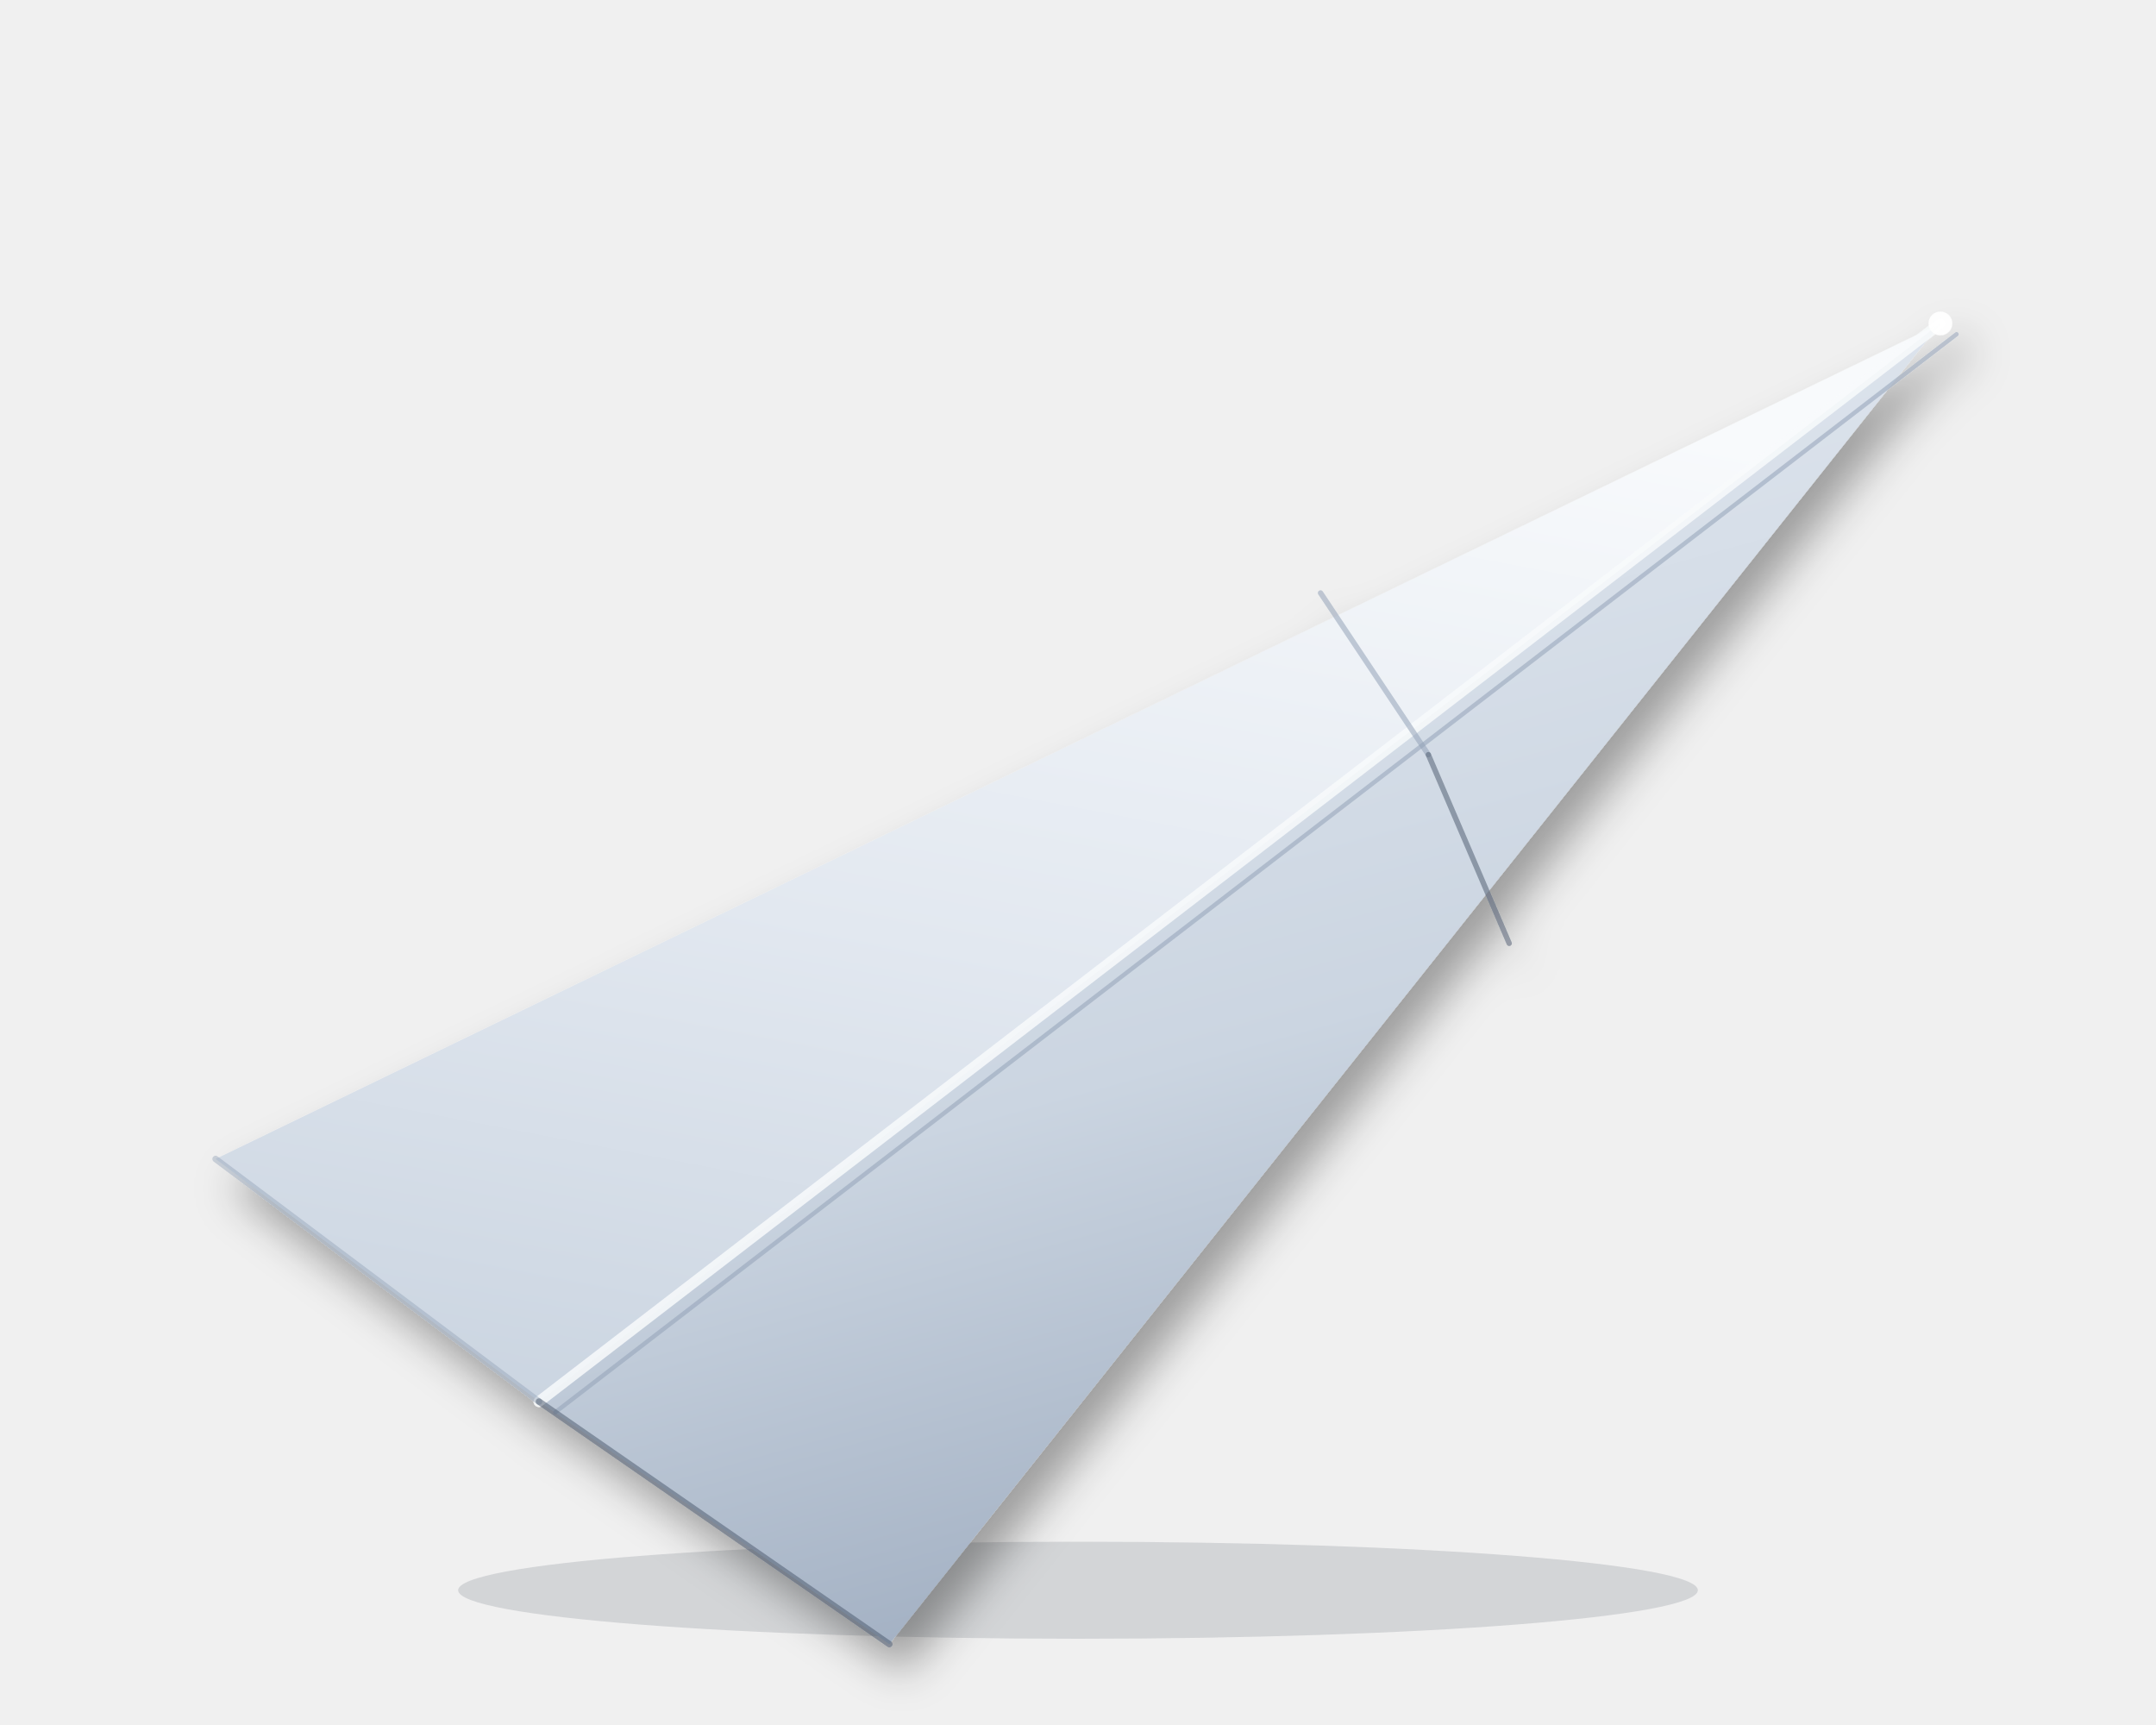
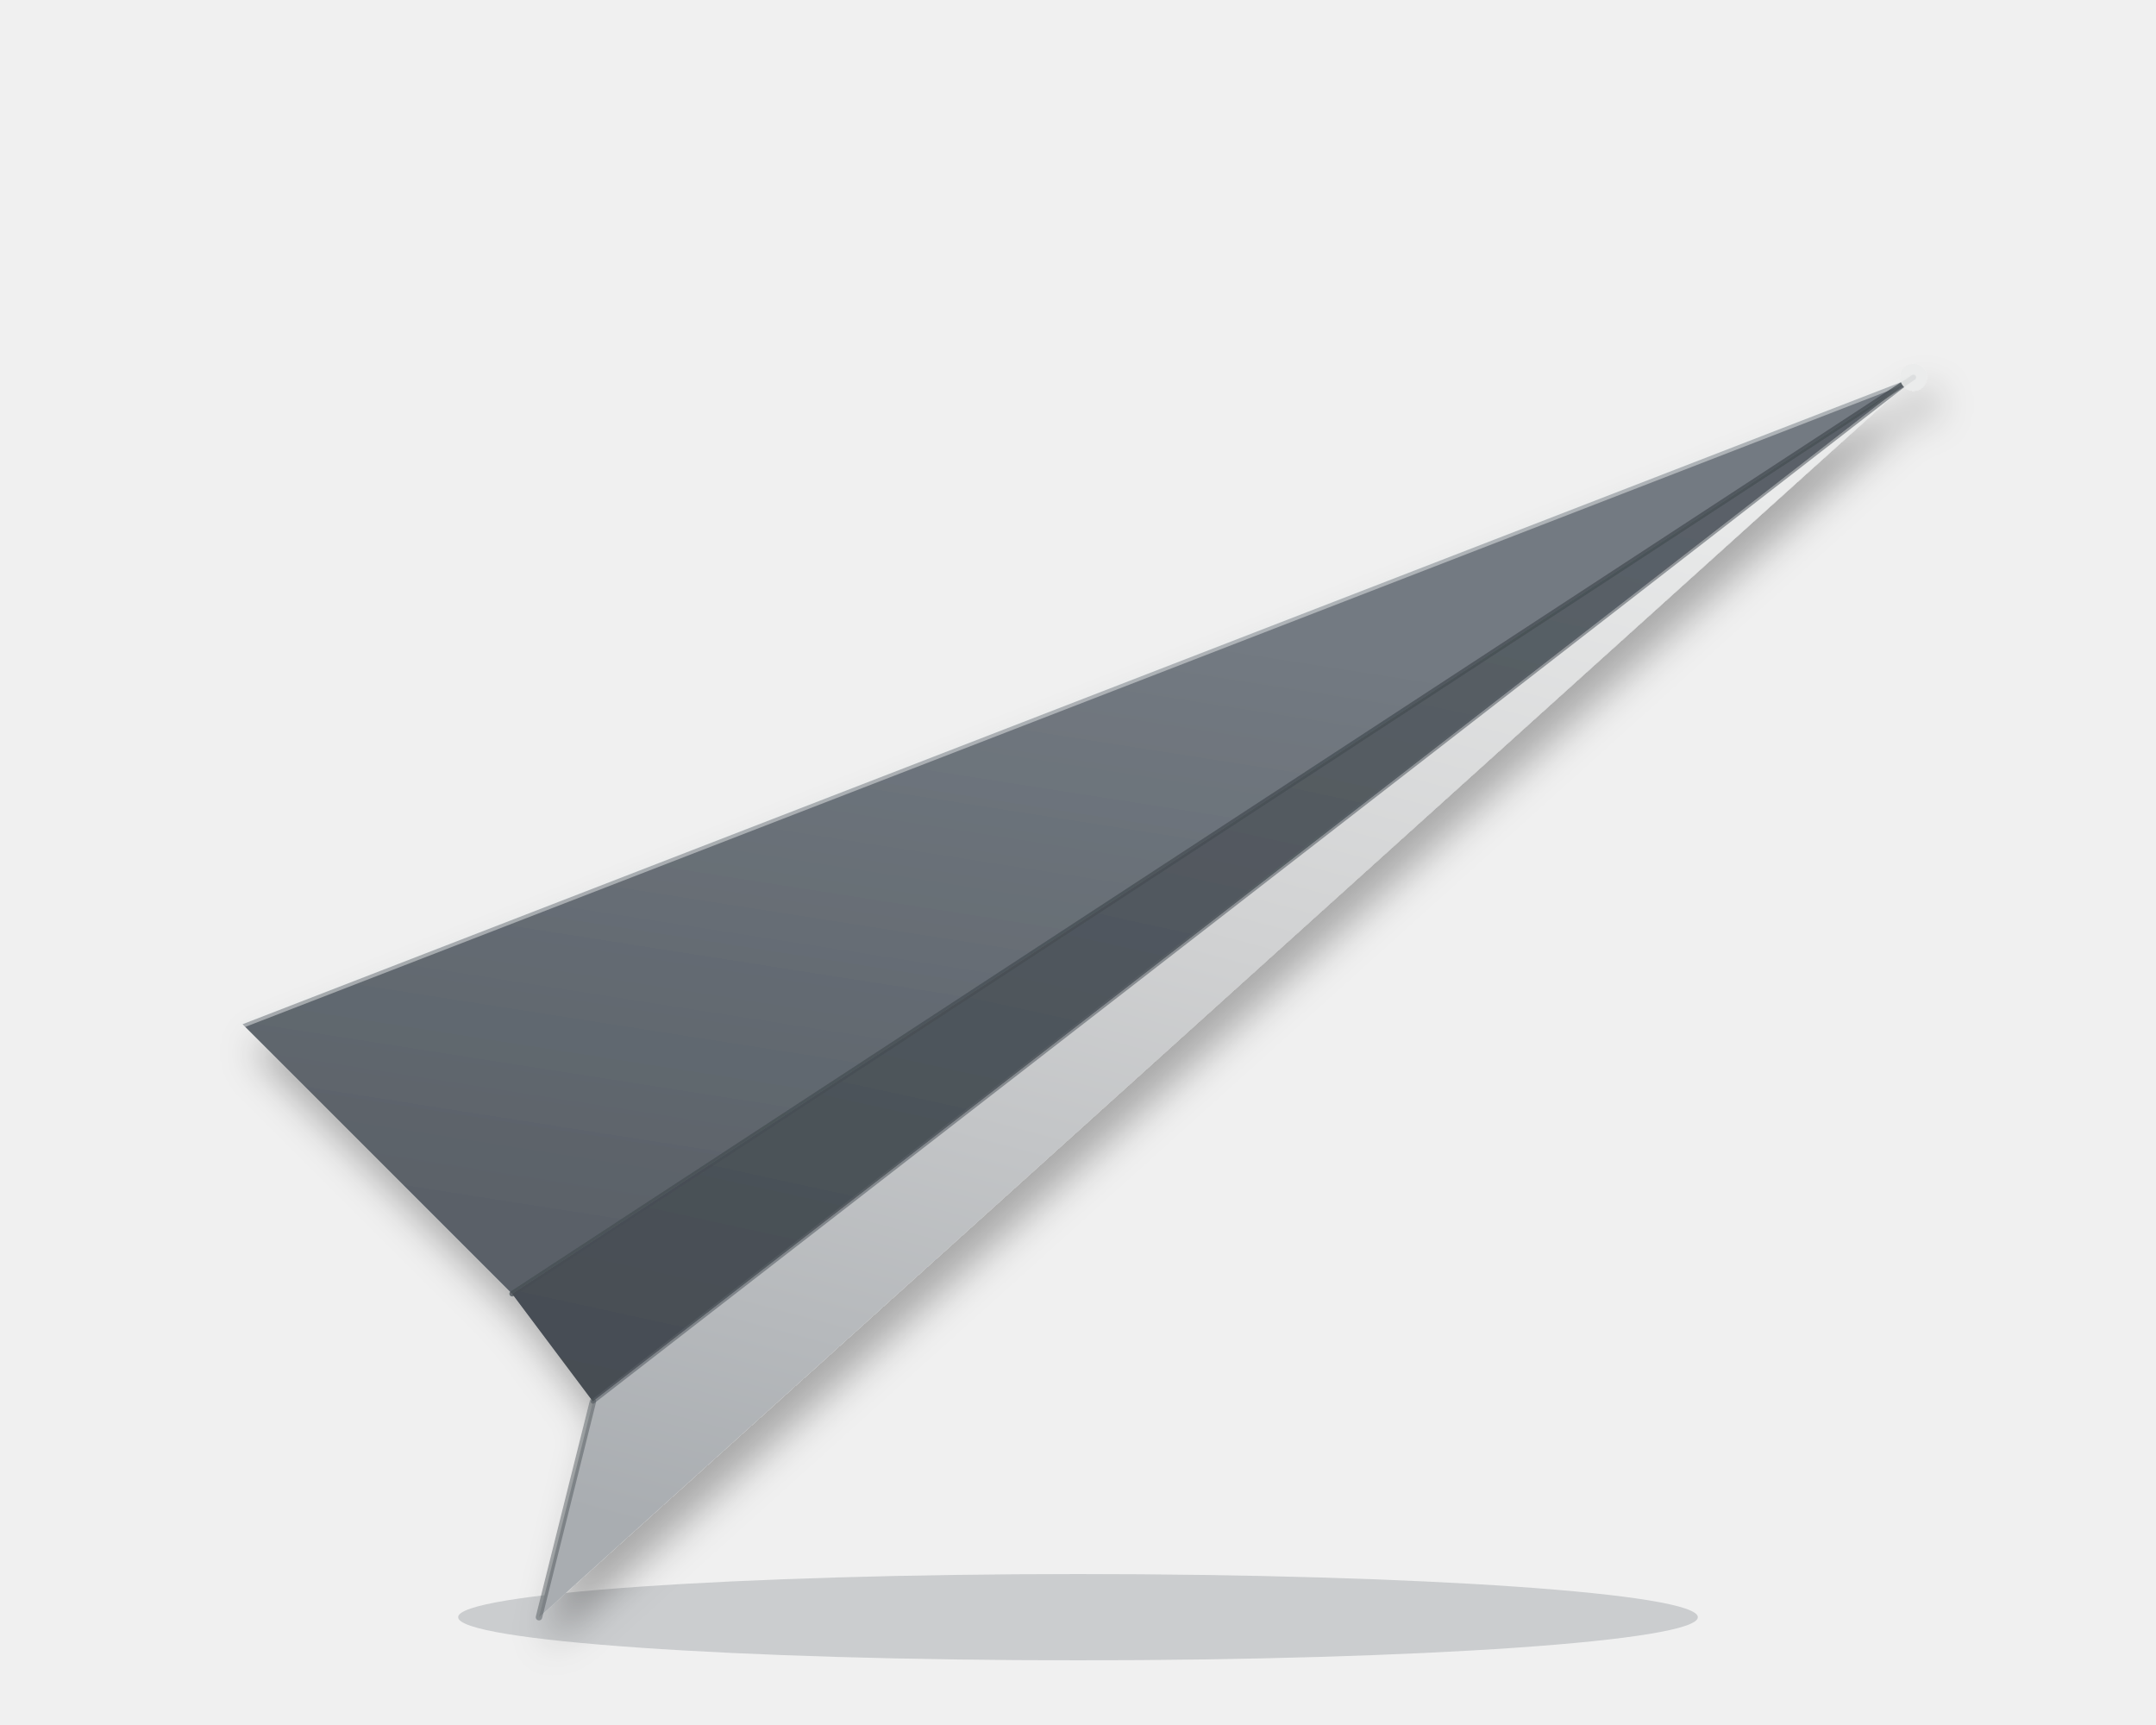
<svg xmlns="http://www.w3.org/2000/svg" viewBox="0 0 400 320" fill="none">
  <defs>
-     <linearGradient id="concorde-lw" x1="0.5" y1="0" x2="0.2" y2="1">
-       <stop offset="0" stop-color="#f8fafc" />
-       <stop offset="0.55" stop-color="#e2e8f0" />
-       <stop offset="1" stop-color="#cbd5e1" />
+     <linearGradient id="concorde-back" x1="0.3" y1="0.2" x2="0.1" y2="0.9">
+       <stop offset="0" stop-color="hsl(210, 6%, 48%)" />
+       <stop offset="1" stop-color="hsl(210, 7%, 38%)" />
    </linearGradient>
-     <linearGradient id="concorde-rw" x1="0.5" y1="0" x2="0.8" y2="1">
-       <stop offset="0" stop-color="#e2e8f0" />
-       <stop offset="0.5" stop-color="#cbd5e1" />
-       <stop offset="1" stop-color="#94a3b8" />
+     <linearGradient id="concorde-fuselage" x1="0.4" y1="0" x2="0.1" y2="1">
+       <stop offset="0" stop-color="hsl(210, 7%, 38%)" />
+       <stop offset="1" stop-color="hsl(210, 8%, 30%)" />
+     </linearGradient>
+     <linearGradient id="concorde-front" x1="0.6" y1="0" x2="0.3" y2="1">
+       <stop offset="0" stop-color="hsl(210, 2%, 92%)" />
+       <stop offset="0.45" stop-color="hsl(210, 3%, 82%)" />
+       <stop offset="1" stop-color="hsl(210, 5%, 68%)" />
    </linearGradient>
    <filter id="concorde-sh" x="-20%" y="-20%" width="140%" height="140%">
-       <feGaussianBlur in="SourceAlpha" stdDeviation="4" />
-       <feOffset dx="3" dy="5" />
+       <feGaussianBlur in="SourceAlpha" stdDeviation="3.5" />
+       <feOffset dx="2" dy="5" />
      <feComponentTransfer>
-         <feFuncA type="linear" slope="0.35" />
+         <feFuncA type="linear" slope="0.3" />
      </feComponentTransfer>
      <feMerge>
        <feMergeNode />
        <feMergeNode in="SourceGraphic" />
      </feMerge>
    </filter>
  </defs>
-   <ellipse cx="200" cy="295" rx="115" ry="9" fill="#1e293b" opacity="0.14" />
+   <ellipse cx="200" cy="300" rx="115" ry="8" fill="hsl(210, 25%, 18%)" opacity="0.18" />
  <g filter="url(#concorde-sh)">
-     <polygon points="360,60 40,215 100,260" fill="url(#concorde-lw)" />
-     <polygon points="360,60 100,260 165,305" fill="url(#concorde-rw)" />
-     <line x1="360" y1="60" x2="100" y2="260" stroke="#f8fafc" stroke-width="2" stroke-linecap="round" opacity="0.85" />
-     <line x1="363" y1="62" x2="103" y2="262" stroke="#94a3b8" stroke-width="0.8" stroke-linecap="round" opacity="0.55" />
-     <line x1="245" y1="110" x2="265" y2="140" stroke="#94a3b8" stroke-width="1" stroke-linecap="round" opacity="0.55" />
-     <line x1="265" y1="140" x2="280" y2="175" stroke="#475569" stroke-width="1" stroke-linecap="round" opacity="0.5" />
-     <line x1="40" y1="215" x2="100" y2="260" stroke="#94a3b8" stroke-width="1.2" stroke-linecap="round" opacity="0.45" />
-     <line x1="100" y1="260" x2="165" y2="305" stroke="#475569" stroke-width="1.2" stroke-linecap="round" opacity="0.5" />
-     <circle cx="360" cy="60" r="2.2" fill="#ffffff" opacity="0.9" />
+     <polygon points="355,70 45,190 95,240" fill="url(#concorde-back)" />
+     <polygon points="355,70 95,240 110,260" fill="url(#concorde-fuselage)" />
+     <polygon points="355,70 110,260 100,300" fill="url(#concorde-front)" />
+     <line x1="355" y1="70" x2="45" y2="190" stroke="hsl(210, 2%, 92%)" stroke-width="1.3" stroke-linecap="round" opacity="0.5" />
+     <line x1="355" y1="70" x2="95" y2="240" stroke="hsl(210, 8%, 30%)" stroke-width="1" stroke-linecap="round" opacity="0.75" />
+     <line x1="355" y1="70" x2="110" y2="260" stroke="hsl(210, 7%, 38%)" stroke-width="0.8" stroke-linecap="round" opacity="0.6" />
+     <line x1="110" y1="260" x2="100" y2="300" stroke="hsl(210, 8%, 30%)" stroke-width="1.2" stroke-linecap="round" opacity="0.45" />
+     <circle cx="355" cy="70" r="2.5" fill="hsl(210, 2%, 92%)" opacity="0.9" />
  </g>
</svg>
